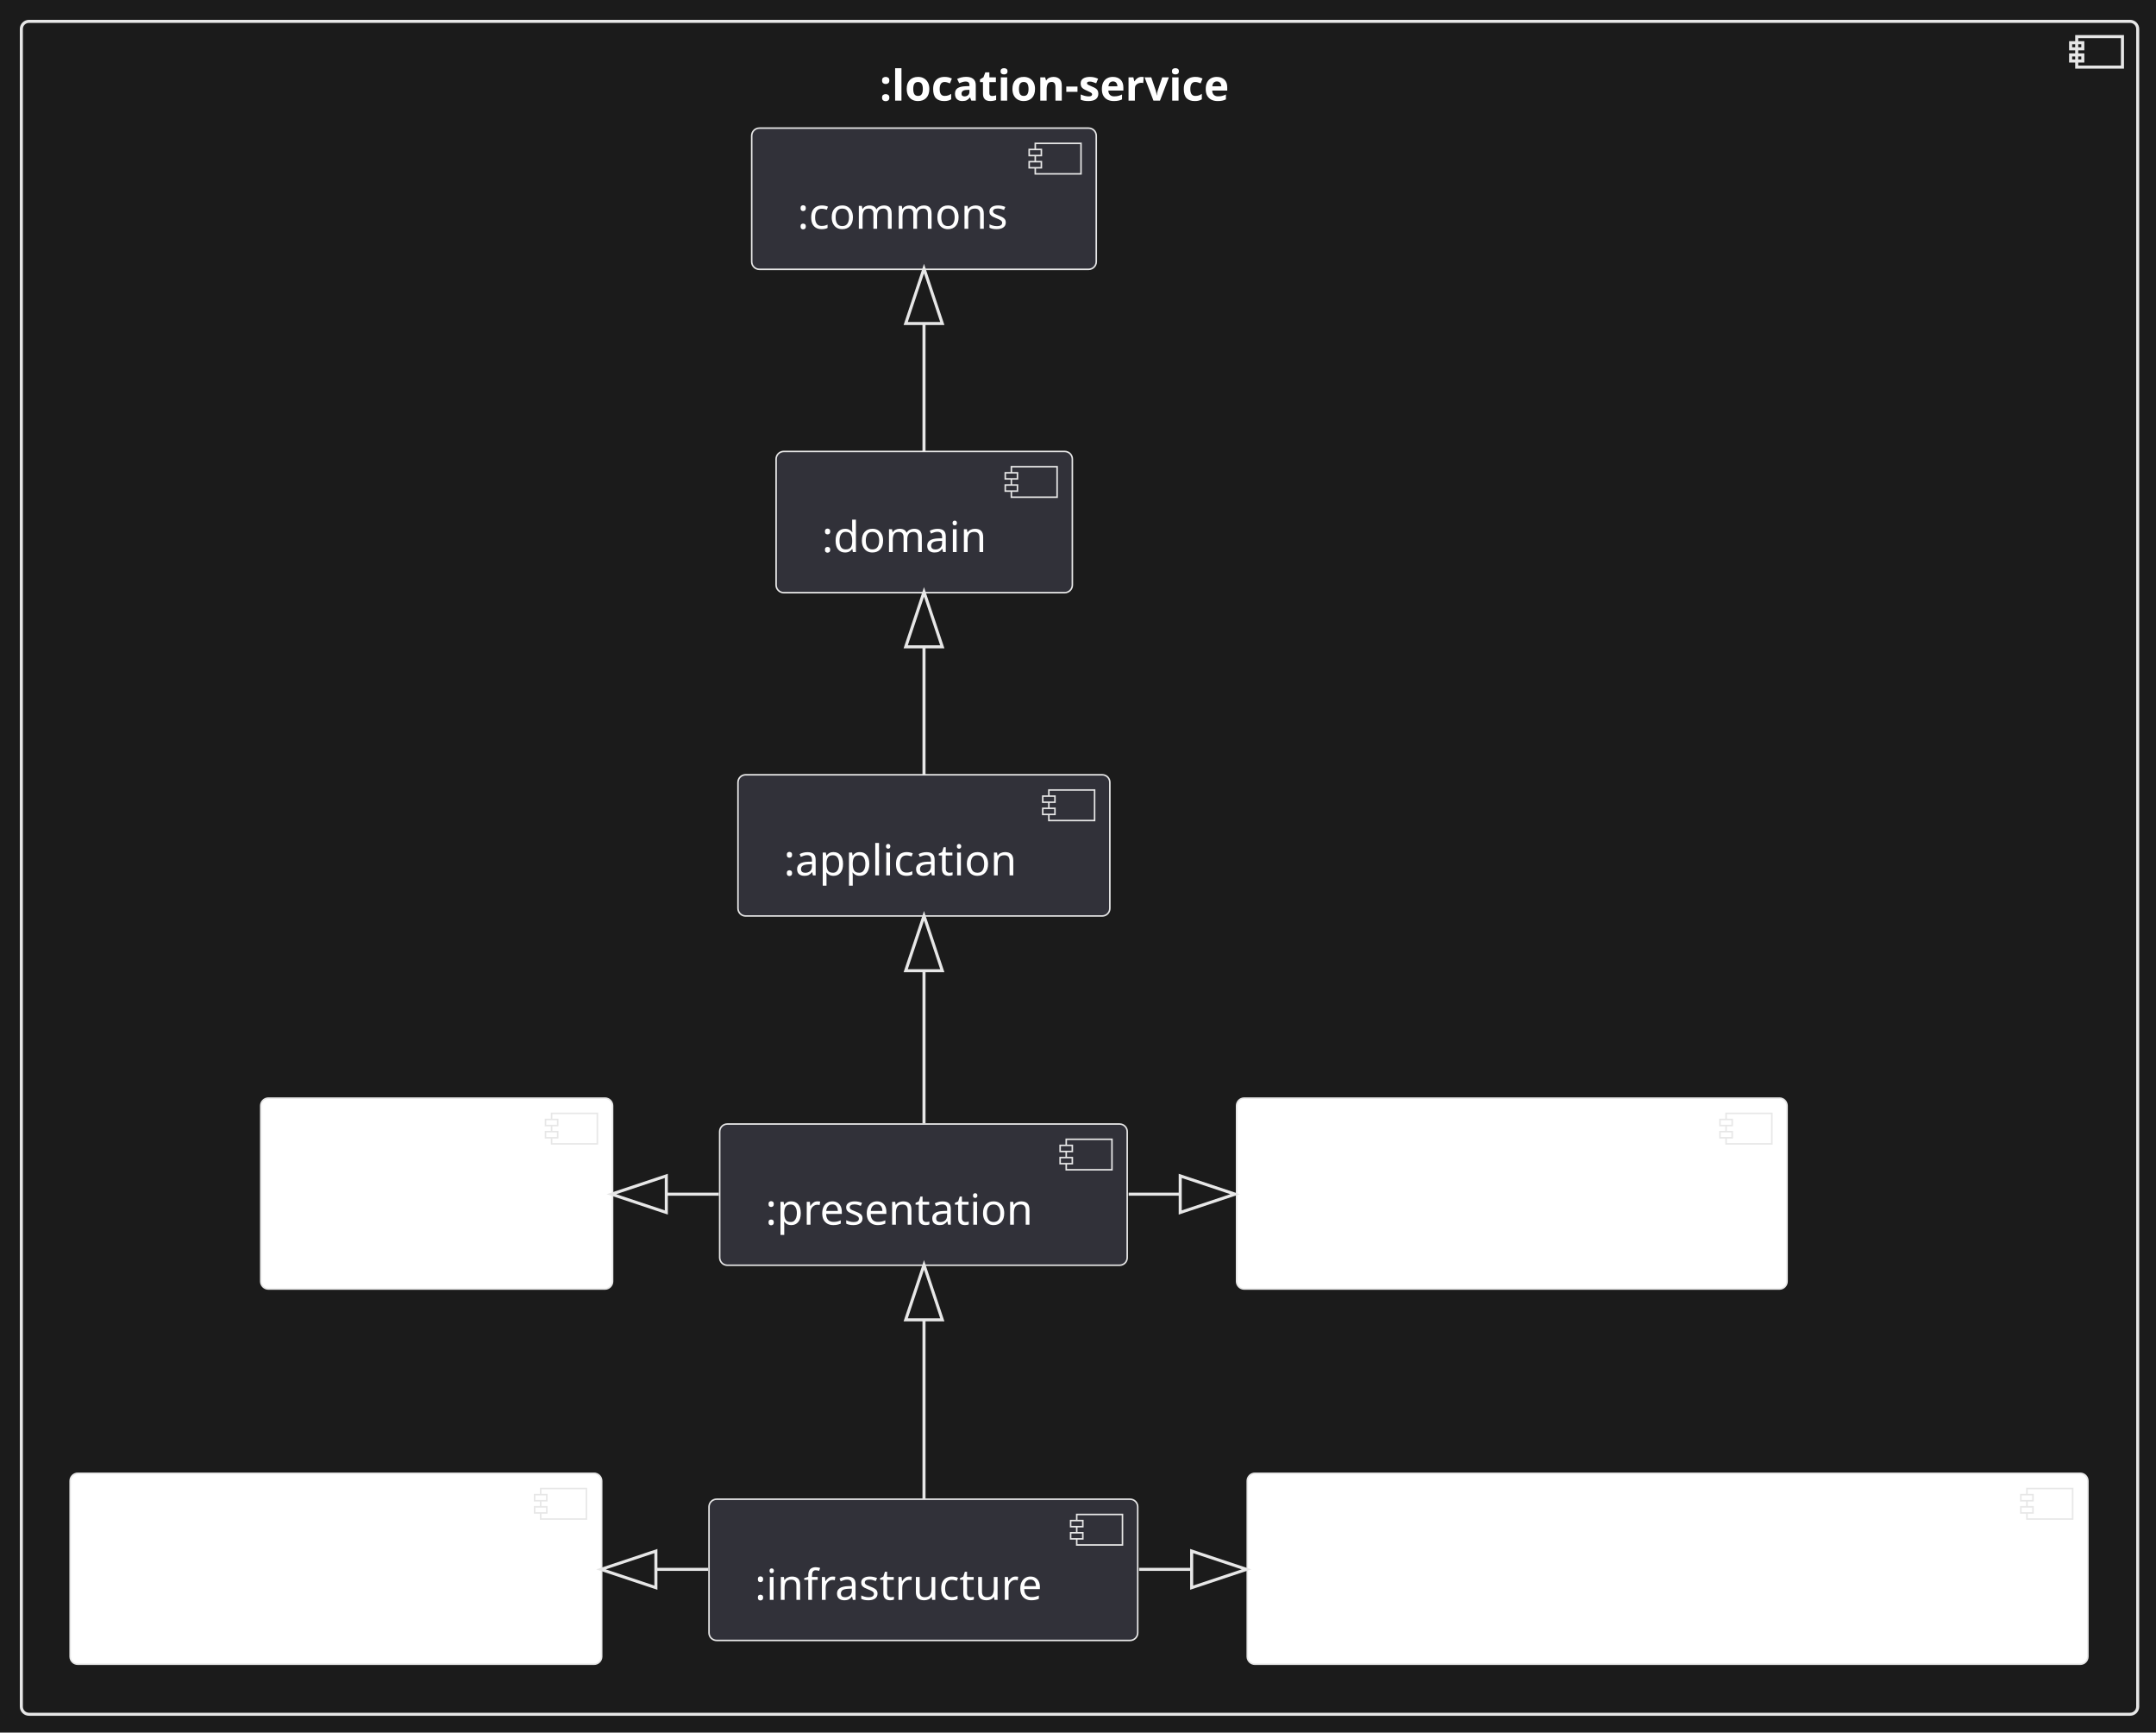
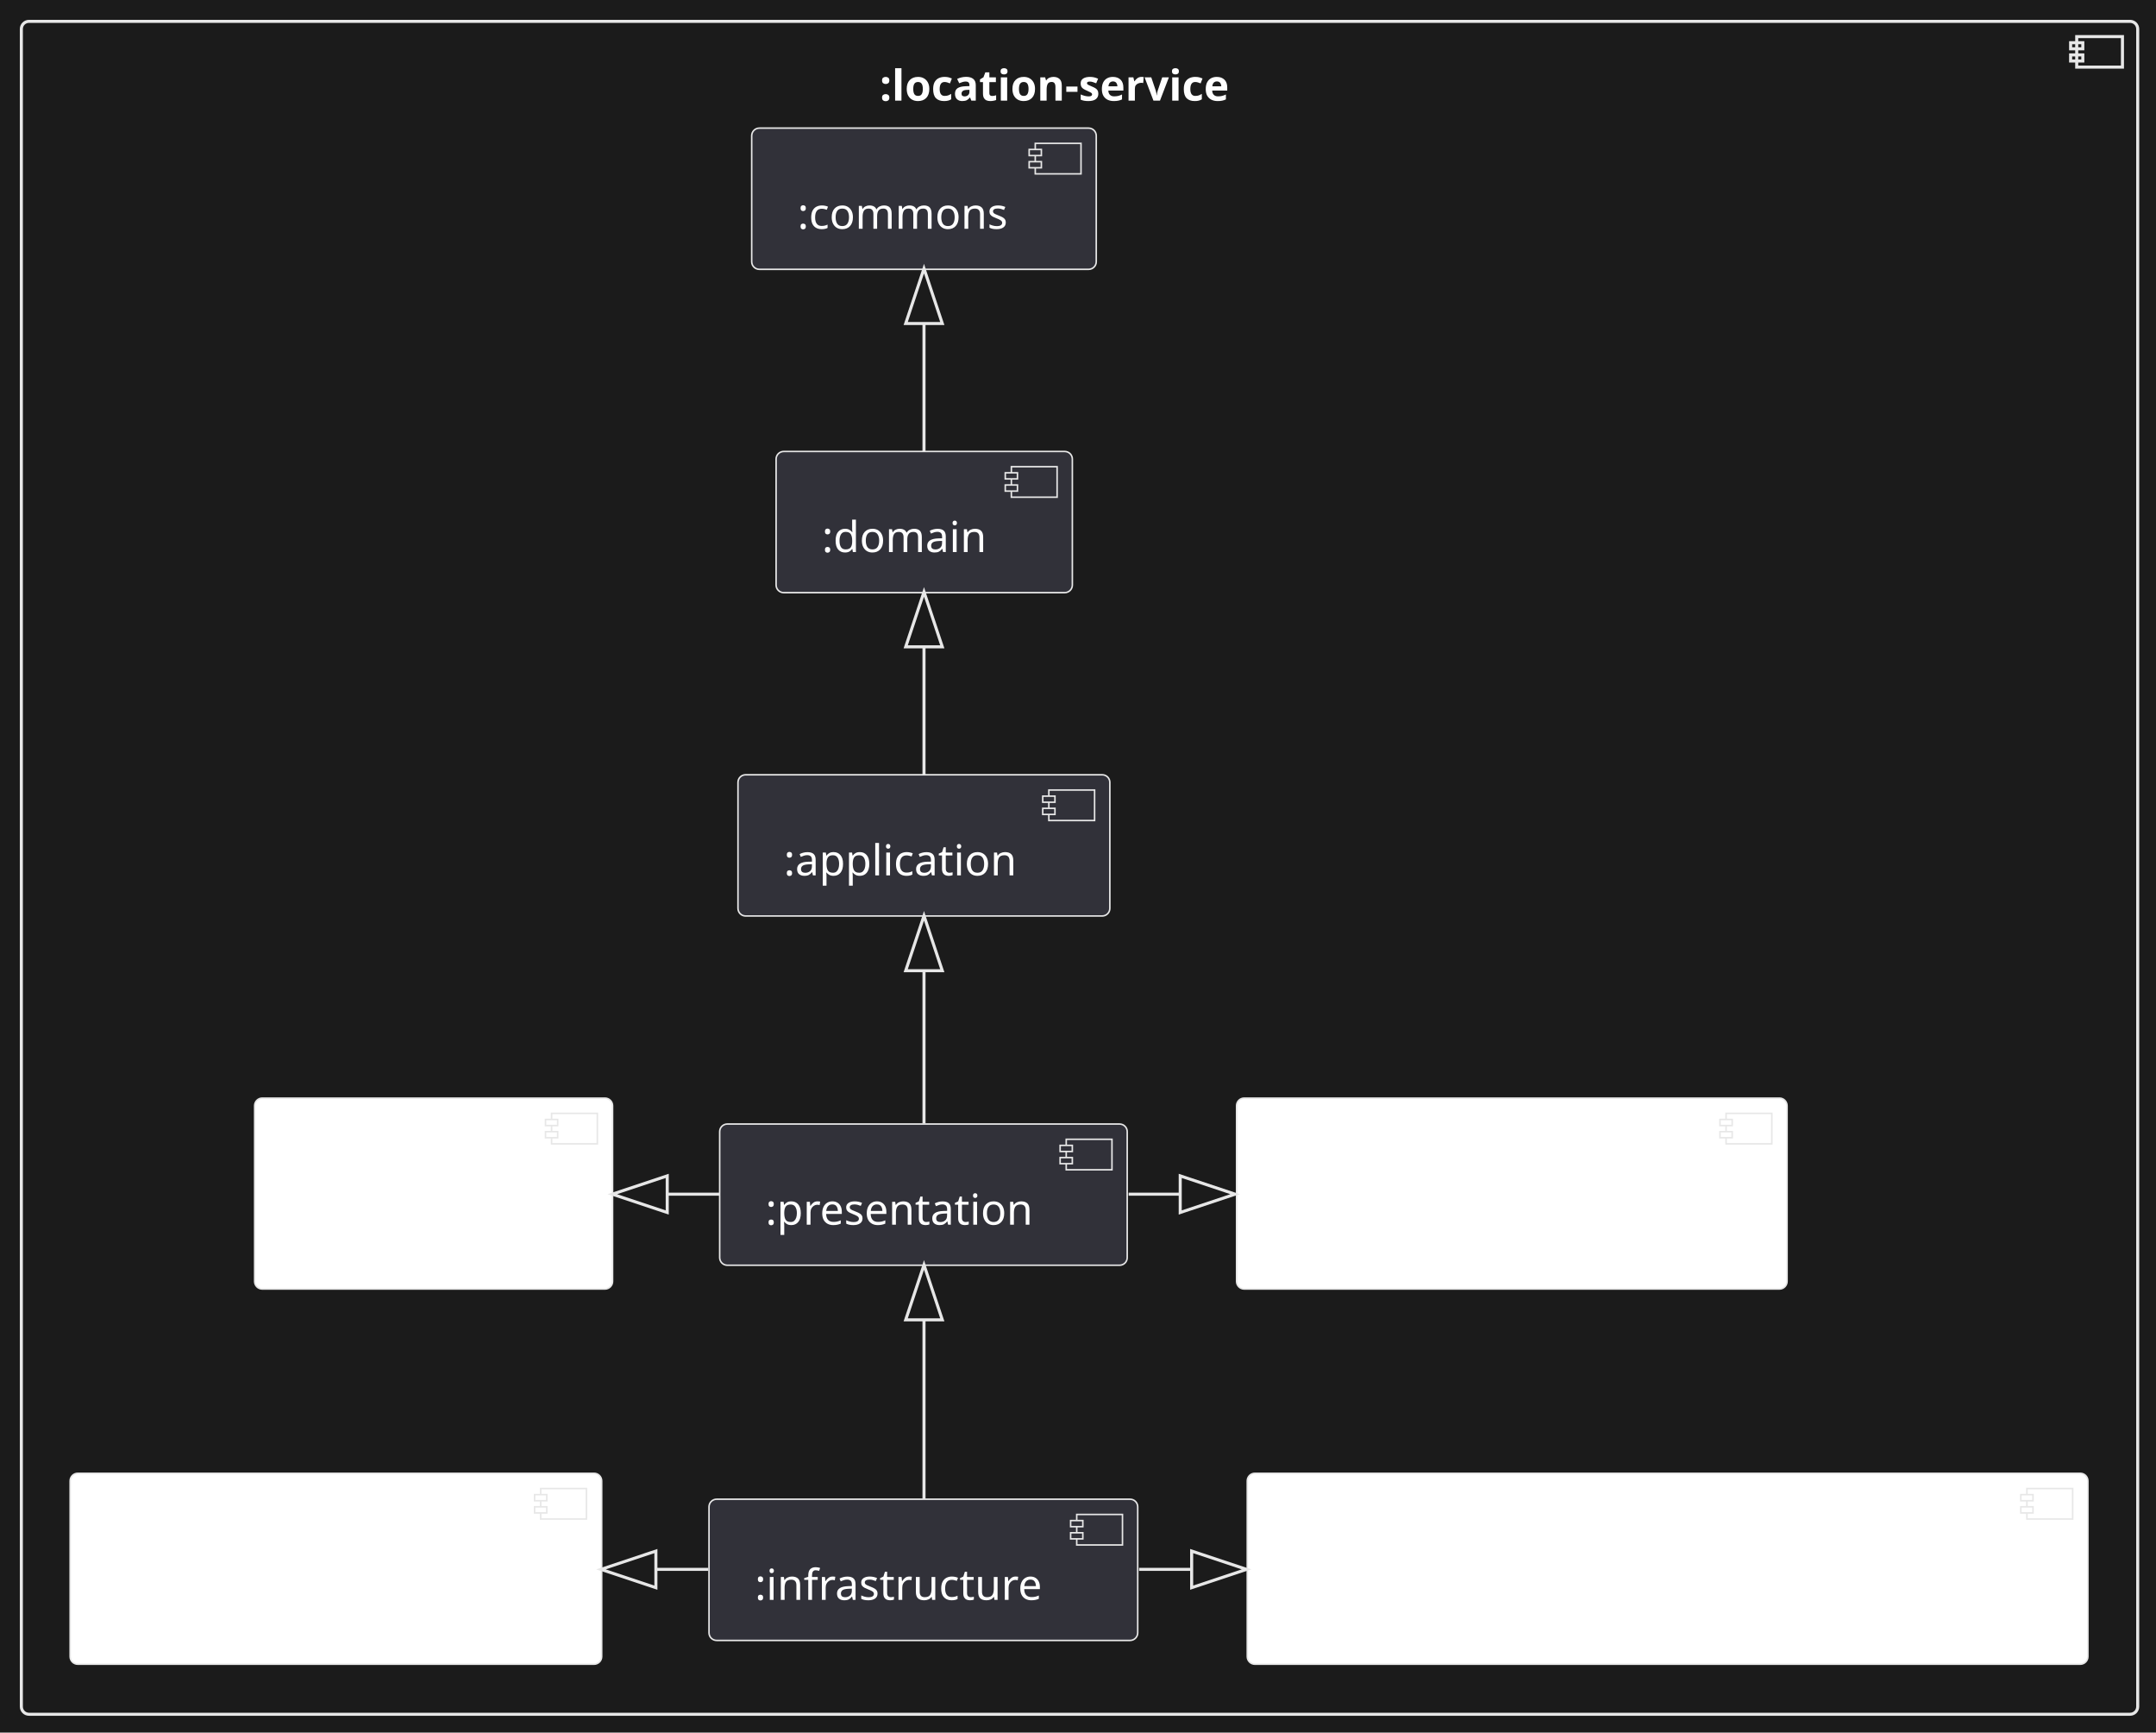
- <svg xmlns="http://www.w3.org/2000/svg" contentStyleType="text/css" height="568px" preserveAspectRatio="none" style="width:707px;height:568px;background:#1B1B1B;" version="1.1" viewBox="0 0 707 568" width="707px" zoomAndPan="magnify">
+ <svg xmlns="http://www.w3.org/2000/svg" contentStyleType="text/css" data-diagram-type="DESCRIPTION" height="568px" preserveAspectRatio="none" style="width:707px;height:568px;background:#1B1B1B;" version="1.1" viewBox="0 0 707 568" width="707px" zoomAndPan="magnify">
  <defs />
  <g>
-     <rect fill="#1B1B1B" height="568" style="stroke:none;stroke-width:1;" width="707" x="0" y="0" />
+     <rect fill="#1B1B1B" height="568" style="stroke:transparent;stroke-width:1;" width="707" x="0" y="0" />
    <g id="cluster_:location-service">
-       <rect fill="none" height="555" rx="2.5" ry="2.5" style="stroke:#E7E7E7;stroke-width:1;" width="694" x="7" y="7" />
-       <rect fill="none" height="10" style="stroke:#E7E7E7;stroke-width:1;" width="15" x="681" y="12" />
-       <rect fill="none" height="2" style="stroke:#E7E7E7;stroke-width:1;" width="4" x="679" y="14" />
-       <rect fill="none" height="2" style="stroke:#E7E7E7;stroke-width:1;" width="4" x="679" y="18" />
+       <rect fill="transparent" height="555" rx="2.5" ry="2.5" style="stroke:#E7E7E7;stroke-width:1;" width="694" x="7" y="7" />
+       <rect fill="transparent" height="10" style="stroke:#E7E7E7;stroke-width:1;" width="15" x="681" y="12" />
+       <rect fill="transparent" height="2" style="stroke:#E7E7E7;stroke-width:1;" width="4" x="679" y="14" />
+       <rect fill="transparent" height="2" style="stroke:#E7E7E7;stroke-width:1;" width="4" x="679" y="18" />
      <text fill="#FFFFFF" font-family="sans-serif" font-size="14" font-weight="bold" lengthAdjust="spacing" textLength="131.1" x="288.45" y="32.995">:location-service</text>
    </g>
    <g id="elem_C">
      <rect fill="#313139" height="46.297" rx="2.5" ry="2.5" style="stroke:#E7E7E7;stroke-width:0.5;" width="112.987" x="246.5" y="42" />
      <rect fill="#313139" height="10" style="stroke:#E7E7E7;stroke-width:0.5;" width="15" x="339.487" y="47" />
      <rect fill="#313139" height="2" style="stroke:#E7E7E7;stroke-width:0.5;" width="4" x="337.487" y="49" />
      <rect fill="#313139" height="2" style="stroke:#E7E7E7;stroke-width:0.5;" width="4" x="337.487" y="53" />
      <text fill="#FFFFFF" font-family="sans-serif" font-size="14" lengthAdjust="spacing" textLength="72.987" x="261.5" y="74.995">:commons</text>
    </g>
    <g id="elem_D">
      <rect fill="#313139" height="46.297" rx="2.5" ry="2.5" style="stroke:#E7E7E7;stroke-width:0.5;" width="97.148" x="254.5" y="148" />
      <rect fill="#313139" height="10" style="stroke:#E7E7E7;stroke-width:0.5;" width="15" x="331.648" y="153" />
      <rect fill="#313139" height="2" style="stroke:#E7E7E7;stroke-width:0.5;" width="4" x="329.648" y="155" />
      <rect fill="#313139" height="2" style="stroke:#E7E7E7;stroke-width:0.5;" width="4" x="329.648" y="159" />
      <text fill="#FFFFFF" font-family="sans-serif" font-size="14" lengthAdjust="spacing" textLength="57.148" x="269.5" y="180.995">:domain</text>
    </g>
    <g id="elem_A">
      <rect fill="#313139" height="46.297" rx="2.5" ry="2.5" style="stroke:#E7E7E7;stroke-width:0.5;" width="121.942" x="242" y="254" />
      <rect fill="#313139" height="10" style="stroke:#E7E7E7;stroke-width:0.5;" width="15" x="343.942" y="259" />
      <rect fill="#313139" height="2" style="stroke:#E7E7E7;stroke-width:0.5;" width="4" x="341.942" y="261" />
      <rect fill="#313139" height="2" style="stroke:#E7E7E7;stroke-width:0.5;" width="4" x="341.942" y="265" />
      <text fill="#FFFFFF" font-family="sans-serif" font-size="14" lengthAdjust="spacing" textLength="81.942" x="257" y="286.995">:application</text>
    </g>
    <g id="elem_P">
      <rect fill="#313139" height="46.297" rx="2.5" ry="2.5" style="stroke:#E7E7E7;stroke-width:0.5;" width="133.639" x="236" y="368.5" />
      <rect fill="#313139" height="10" style="stroke:#E7E7E7;stroke-width:0.5;" width="15" x="349.639" y="373.5" />
      <rect fill="#313139" height="2" style="stroke:#E7E7E7;stroke-width:0.5;" width="4" x="347.639" y="375.5" />
      <rect fill="#313139" height="2" style="stroke:#E7E7E7;stroke-width:0.5;" width="4" x="347.639" y="379.5" />
      <text fill="#FFFFFF" font-family="sans-serif" font-size="14" lengthAdjust="spacing" textLength="93.639" x="251" y="401.495">:presentation</text>
    </g>
    <g id="elem_circe">
      <rect fill="#FFFFFF" height="62.594" rx="2.5" ry="2.5" style="stroke:#E7E7E7;stroke-width:0.5;" width="180.519" x="405.5" y="360" />
      <rect fill="#FFFFFF" height="10" style="stroke:#E7E7E7;stroke-width:0.5;" width="15" x="566.019" y="365" />
      <rect fill="#FFFFFF" height="2" style="stroke:#E7E7E7;stroke-width:0.5;" width="4" x="564.019" y="367" />
      <rect fill="#FFFFFF" height="2" style="stroke:#E7E7E7;stroke-width:0.5;" width="4" x="564.019" y="371" />
      <text fill="#FFFFFF" font-family="sans-serif" font-size="14" font-style="italic" lengthAdjust="spacing" textLength="75.38" x="453.07" y="392.995">«external»</text>
      <text fill="#FFFFFF" font-family="sans-serif" font-size="14" lengthAdjust="spacing" textLength="140.519" x="420.5" y="409.292">io.circe:circe-core_3</text>
    </g>
    <g id="elem_grpc">
-       <rect fill="#FFFFFF" height="62.594" rx="2.5" ry="2.5" style="stroke:#E7E7E7;stroke-width:0.5;" width="115.38" x="85.5" y="360" />
+       <rect fill="#FFFFFF" height="62.594" rx="2.5" ry="2.5" style="stroke:#E7E7E7;stroke-width:0.5;" width="117.38" x="83.5" y="360" />
      <rect fill="#FFFFFF" height="10" style="stroke:#E7E7E7;stroke-width:0.5;" width="15" x="180.88" y="365" />
      <rect fill="#FFFFFF" height="2" style="stroke:#E7E7E7;stroke-width:0.5;" width="4" x="178.88" y="367" />
      <rect fill="#FFFFFF" height="2" style="stroke:#E7E7E7;stroke-width:0.5;" width="4" x="178.88" y="371" />
-       <text fill="#FFFFFF" font-family="sans-serif" font-size="14" font-style="italic" lengthAdjust="spacing" textLength="75.38" x="100.5" y="392.995">«external»</text>
-       <text fill="#FFFFFF" font-family="sans-serif" font-size="14" lengthAdjust="spacing" textLength="60.184" x="108.098" y="409.292">io.grpc-*</text>
+       <text fill="#FFFFFF" font-family="sans-serif" font-size="14" font-style="italic" lengthAdjust="spacing" textLength="75.38" x="99.5" y="392.995">«external»</text>
+       <text fill="#FFFFFF" font-family="sans-serif" font-size="14" lengthAdjust="spacing" textLength="60.184" x="107.098" y="409.292">io.grpc-*</text>
    </g>
    <g id="elem_I">
      <rect fill="#313139" height="46.297" rx="2.5" ry="2.5" style="stroke:#E7E7E7;stroke-width:0.5;" width="140.584" x="232.5" y="491.5" />
      <rect fill="#313139" height="10" style="stroke:#E7E7E7;stroke-width:0.5;" width="15" x="353.084" y="496.5" />
      <rect fill="#313139" height="2" style="stroke:#E7E7E7;stroke-width:0.5;" width="4" x="351.084" y="498.5" />
      <rect fill="#313139" height="2" style="stroke:#E7E7E7;stroke-width:0.5;" width="4" x="351.084" y="502.5" />
      <text fill="#FFFFFF" font-family="sans-serif" font-size="14" lengthAdjust="spacing" textLength="100.584" x="247.5" y="524.495">:infrastructure</text>
    </g>
    <g id="elem_http4s">
      <rect fill="#FFFFFF" height="62.594" rx="2.5" ry="2.5" style="stroke:#E7E7E7;stroke-width:0.5;" width="174.306" x="23" y="483" />
      <rect fill="#FFFFFF" height="10" style="stroke:#E7E7E7;stroke-width:0.5;" width="15" x="177.306" y="488" />
      <rect fill="#FFFFFF" height="2" style="stroke:#E7E7E7;stroke-width:0.5;" width="4" x="175.306" y="490" />
      <rect fill="#FFFFFF" height="2" style="stroke:#E7E7E7;stroke-width:0.5;" width="4" x="175.306" y="494" />
      <text fill="#FFFFFF" font-family="sans-serif" font-size="14" font-style="italic" lengthAdjust="spacing" textLength="75.38" x="67.463" y="515.995">«external»</text>
      <text fill="#FFFFFF" font-family="sans-serif" font-size="14" lengthAdjust="spacing" textLength="134.306" x="38" y="532.292">org.http4s:http4s-*</text>
    </g>
    <g id="elem_akka">
      <rect fill="#FFFFFF" height="62.594" rx="2.5" ry="2.5" style="stroke:#E7E7E7;stroke-width:0.5;" width="275.669" x="409" y="483" />
      <rect fill="#FFFFFF" height="10" style="stroke:#E7E7E7;stroke-width:0.5;" width="15" x="664.669" y="488" />
      <rect fill="#FFFFFF" height="2" style="stroke:#E7E7E7;stroke-width:0.5;" width="4" x="662.669" y="490" />
      <rect fill="#FFFFFF" height="2" style="stroke:#E7E7E7;stroke-width:0.5;" width="4" x="662.669" y="494" />
      <text fill="#FFFFFF" font-family="sans-serif" font-size="14" font-style="italic" lengthAdjust="spacing" textLength="75.38" x="504.144" y="515.995">«external»</text>
      <text fill="#FFFFFF" font-family="sans-serif" font-size="14" lengthAdjust="spacing" textLength="235.669" x="424" y="532.292">com.typesafe.akka:akka-cluster-*</text>
    </g>
    <g id="link_C_D">
-       <path d="M303,106.06 C303,123.7 303,130.34 303,147.98 " fill="none" id="C-backto-D" style="stroke:#E7E7E7;stroke-width:1;" />
-       <polygon fill="none" points="303,88.06,297,106.06,309,106.06,303,88.06" style="stroke:#E7E7E7;stroke-width:1;" />
+       <path d="M303,106.06 C303,123.7 303,130.34 303,147.98 " fill="transparent" id="C-backto-D" style="stroke:#E7E7E7;stroke-width:1;" />
+       <polygon fill="transparent" points="303,88.06,297,106.06,309,106.06,303,88.06" style="stroke:#E7E7E7;stroke-width:1;" />
    </g>
    <g id="link_D_A">
-       <path d="M303,212.06 C303,229.7 303,236.34 303,253.98 " fill="none" id="D-backto-A" style="stroke:#E7E7E7;stroke-width:1;" />
-       <polygon fill="none" points="303,194.06,297,212.06,309,212.06,303,194.06" style="stroke:#E7E7E7;stroke-width:1;" />
+       <path d="M303,212.06 C303,229.7 303,236.34 303,253.98 " fill="transparent" id="D-backto-A" style="stroke:#E7E7E7;stroke-width:1;" />
+       <polygon fill="transparent" points="303,194.06,297,212.06,309,212.06,303,194.06" style="stroke:#E7E7E7;stroke-width:1;" />
    </g>
    <g id="link_A_P">
-       <path d="M303,318.23 C303,337.95 303,348.61 303,368.32 " fill="none" id="A-backto-P" style="stroke:#E7E7E7;stroke-width:1;" />
-       <polygon fill="none" points="303,300.23,297,318.23,309,318.23,303,300.23" style="stroke:#E7E7E7;stroke-width:1;" />
+       <path d="M303,318.23 C303,337.95 303,348.61 303,368.32 " fill="transparent" id="A-backto-P" style="stroke:#E7E7E7;stroke-width:1;" />
+       <polygon fill="transparent" points="303,300.23,297,318.23,309,318.23,303,300.23" style="stroke:#E7E7E7;stroke-width:1;" />
    </g>
    <g id="link_P_circe">
-       <path d="M370.1,391.5 C381.74,391.5 375.38,391.5 387.02,391.5 " fill="none" id="P-to-circe" style="stroke:#E7E7E7;stroke-width:1;" />
-       <polygon fill="none" points="405.02,391.5,387.02,385.5,387.02,397.5,405.02,391.5" style="stroke:#E7E7E7;stroke-width:1;" />
+       <path d="M370.1,391.5 C381.74,391.5 375.38,391.5 387.02,391.5 " fill="transparent" id="P-to-circe" style="stroke:#E7E7E7;stroke-width:1;" />
+       <polygon fill="transparent" points="405.02,391.5,387.02,385.5,387.02,397.5,405.02,391.5" style="stroke:#E7E7E7;stroke-width:1;" />
    </g>
    <g id="link_grpc_P">
-       <path d="M218.5,391.5 C230.24,391.5 223.99,391.5 235.73,391.5 " fill="none" id="grpc-backto-P" style="stroke:#E7E7E7;stroke-width:1;" />
-       <polygon fill="none" points="200.5,391.5,218.5,397.5,218.5,385.5,200.5,391.5" style="stroke:#E7E7E7;stroke-width:1;" />
+       <path d="M218.8,391.5 C230.51,391.5 224.22,391.5 235.93,391.5 " fill="transparent" id="grpc-backto-P" style="stroke:#E7E7E7;stroke-width:1;" />
+       <polygon fill="transparent" points="200.8,391.5,218.8,397.5,218.8,385.5,200.8,391.5" style="stroke:#E7E7E7;stroke-width:1;" />
    </g>
    <g id="link_P_I">
-       <path d="M303,432.69 C303,454.53 303,469.66 303,491.45 " fill="none" id="P-backto-I" style="stroke:#E7E7E7;stroke-width:1;" />
-       <polygon fill="none" points="303,414.69,297,432.69,309,432.69,303,414.69" style="stroke:#E7E7E7;stroke-width:1;" />
+       <path d="M303,432.69 C303,454.53 303,469.66 303,491.45 " fill="transparent" id="P-backto-I" style="stroke:#E7E7E7;stroke-width:1;" />
+       <polygon fill="transparent" points="303,414.69,297,432.69,309,432.69,303,414.69" style="stroke:#E7E7E7;stroke-width:1;" />
    </g>
    <g id="link_http4s_I">
-       <path d="M215.08,514.5 C226.8,514.5 220.52,514.5 232.25,514.5 " fill="none" id="http4s-backto-I" style="stroke:#E7E7E7;stroke-width:1;" />
-       <polygon fill="none" points="197.08,514.5,215.08,520.5,215.08,508.5,197.08,514.5" style="stroke:#E7E7E7;stroke-width:1;" />
+       <path d="M215.08,514.5 C226.8,514.5 220.52,514.5 232.25,514.5 " fill="transparent" id="http4s-backto-I" style="stroke:#E7E7E7;stroke-width:1;" />
+       <polygon fill="transparent" points="197.08,514.5,215.08,520.5,215.08,508.5,197.08,514.5" style="stroke:#E7E7E7;stroke-width:1;" />
    </g>
    <g id="link_I_akka">
-       <path d="M373.53,514.5 C385.28,514.5 379.02,514.5 390.77,514.5 " fill="none" id="I-to-akka" style="stroke:#E7E7E7;stroke-width:1;" />
-       <polygon fill="none" points="408.77,514.5,390.77,508.5,390.77,520.5,408.77,514.5" style="stroke:#E7E7E7;stroke-width:1;" />
+       <path d="M373.53,514.5 C385.28,514.5 379.02,514.5 390.77,514.5 " fill="transparent" id="I-to-akka" style="stroke:#E7E7E7;stroke-width:1;" />
+       <polygon fill="transparent" points="408.77,514.5,390.77,508.5,390.77,520.5,408.77,514.5" style="stroke:#E7E7E7;stroke-width:1;" />
    </g>
  </g>
</svg>
